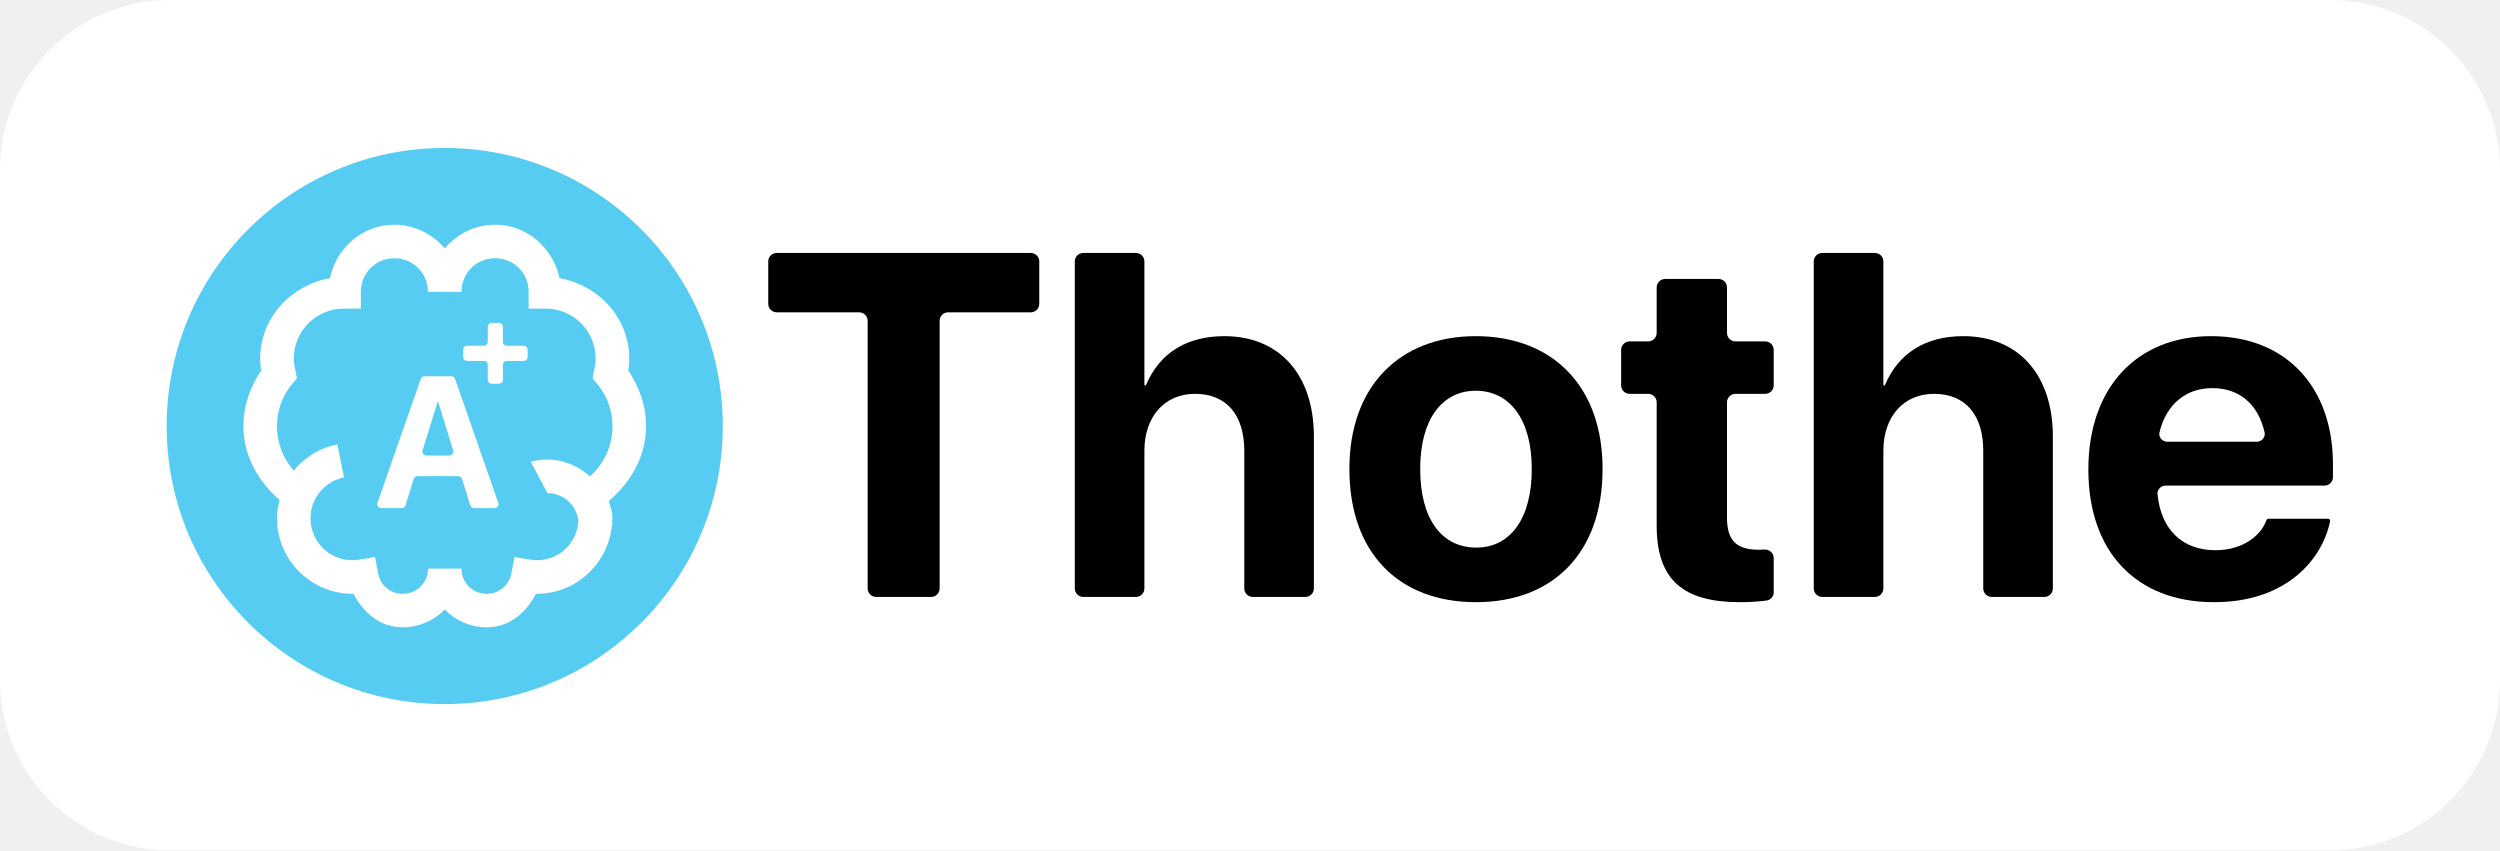
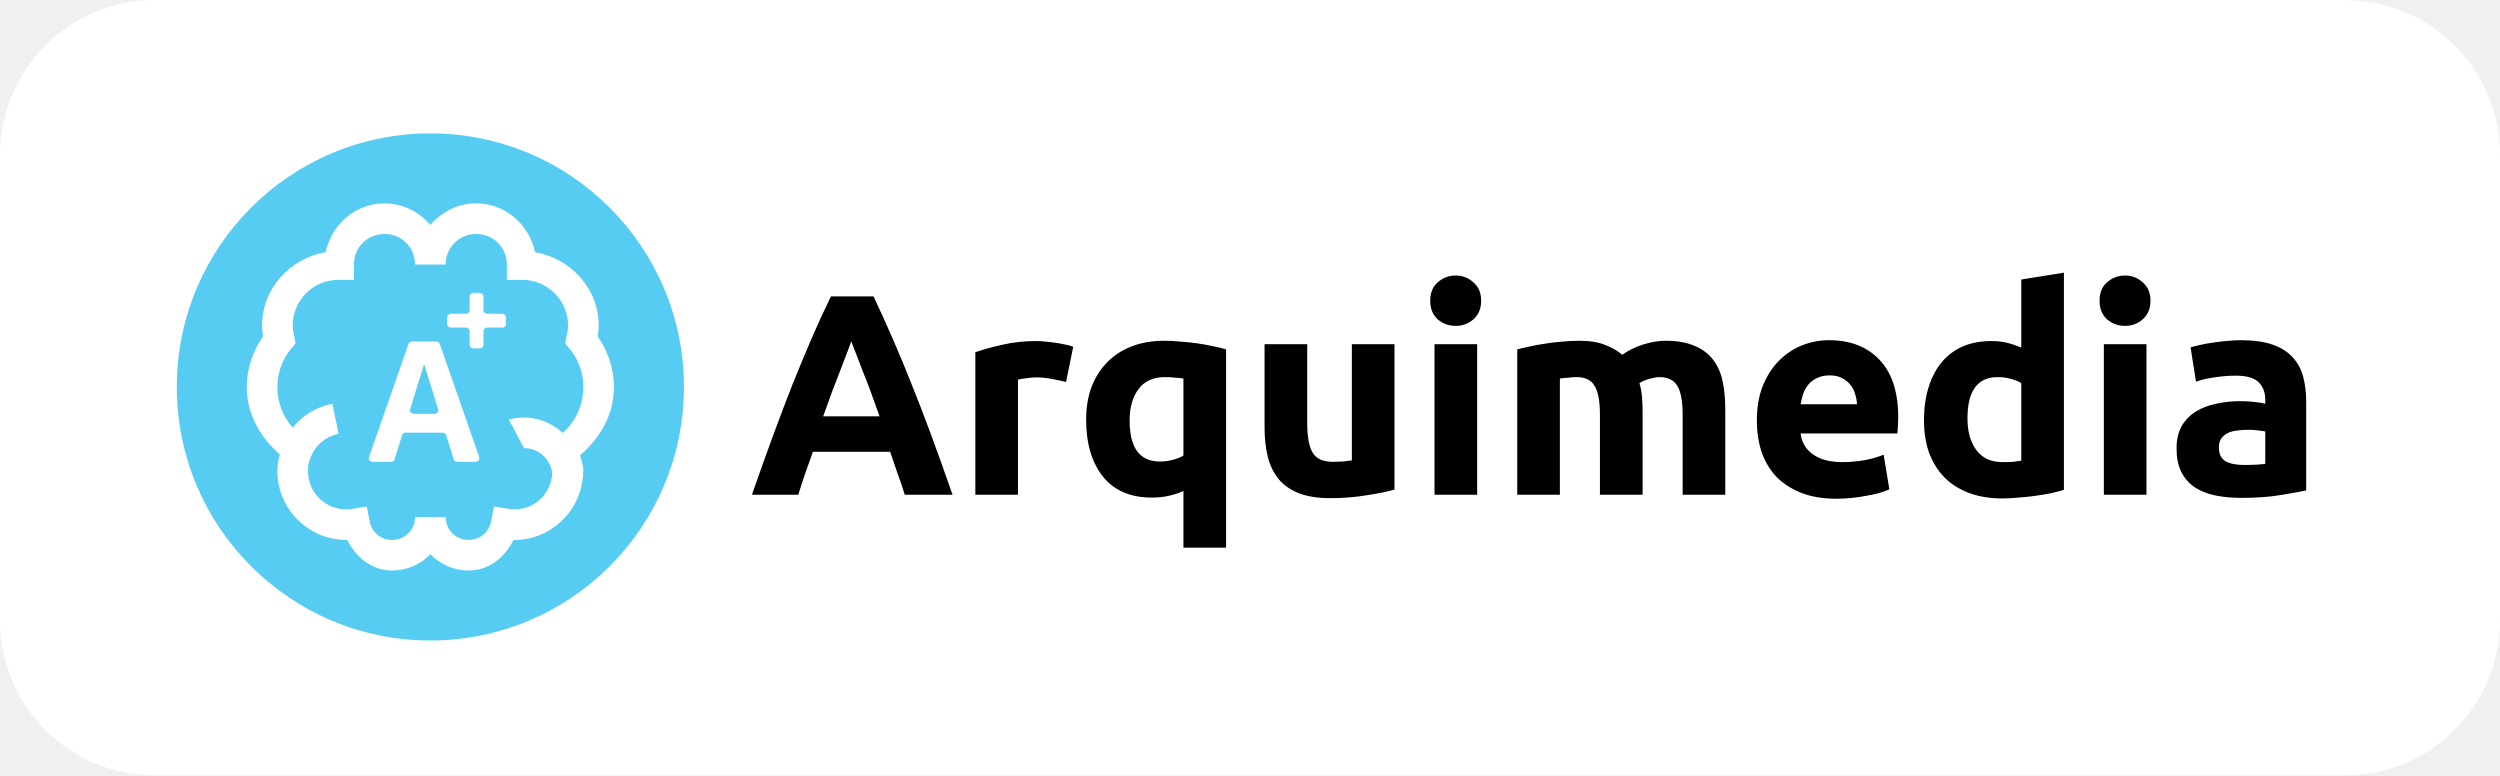
- <svg xmlns="http://www.w3.org/2000/svg" width="1470" height="500" viewBox="0 0 1470 500" fill="none">
-   <rect width="1470" height="500" rx="100" fill="white" />
-   <path d="M510.177 346C510.177 348.761 512.415 351 515.177 351H547.507C550.268 351 552.507 348.761 552.507 346V188.643C552.507 185.882 554.745 183.643 557.507 183.643H606.096C608.857 183.643 611.096 181.404 611.096 178.643V153.742C611.096 150.981 608.857 148.742 606.096 148.742H456.728C453.967 148.742 451.728 150.981 451.728 153.742V178.643C451.728 181.404 453.967 183.643 456.728 183.643H505.177C507.938 183.643 510.177 185.882 510.177 188.643V346Z" fill="black" />
-   <path d="M631.98 346C631.98 348.761 634.219 351 636.98 351H667.908C670.67 351 672.908 348.761 672.908 346V264.939C672.908 245.316 684.542 231.579 702.623 231.579C721.265 231.579 731.637 244.054 731.637 265.079V346C731.637 348.761 733.876 351 736.637 351H767.565C770.327 351 772.565 348.761 772.565 346V256.669C772.565 220.366 752.382 197.659 719.863 197.659C697.423 197.659 681.636 207.916 673.88 226.361C673.801 226.549 673.616 226.674 673.412 226.674V226.674C673.134 226.674 672.908 226.448 672.908 226.17V153.742C672.908 150.981 670.67 148.742 667.908 148.742H636.98C634.219 148.742 631.98 150.981 631.98 153.742V346Z" fill="black" />
-   <path d="M867.878 354.084C913.291 354.084 942.305 324.929 942.305 275.872V275.591C942.305 226.954 912.73 197.659 867.737 197.659C822.885 197.659 793.45 227.234 793.45 275.591V275.872C793.45 324.789 822.184 354.084 867.878 354.084ZM868.018 321.986C847.834 321.986 835.079 305.306 835.079 275.872V275.591C835.079 246.577 847.974 229.757 867.737 229.757C887.641 229.757 900.676 246.577 900.676 275.591V275.872C900.676 305.166 887.921 321.986 868.018 321.986Z" fill="black" />
-   <path d="M1023.18 354.084C1029.38 354.084 1034.55 353.641 1038.69 353.131C1041.14 352.828 1042.94 350.714 1042.94 348.242V328.133C1042.94 325.153 1040.36 322.927 1037.39 323.133C1036.38 323.203 1035.3 323.247 1034.11 323.247C1021.78 323.247 1015.47 318.482 1015.47 304.465V236.579C1015.47 233.818 1017.71 231.579 1020.47 231.579H1037.94C1040.71 231.579 1042.94 229.341 1042.94 226.579V205.743C1042.94 202.982 1040.71 200.743 1037.94 200.743H1020.47C1017.71 200.743 1015.47 198.505 1015.47 195.743V169.02C1015.47 166.258 1013.23 164.02 1010.47 164.02H979.123C976.361 164.02 974.123 166.258 974.123 169.02V195.743C974.123 198.505 971.884 200.743 969.123 200.743H958.238C955.477 200.743 953.238 202.982 953.238 205.743V226.579C953.238 229.341 955.477 231.579 958.238 231.579H969.123C971.884 231.579 974.123 233.818 974.123 236.579V308.95C974.123 341.188 989.821 354.084 1023.18 354.084Z" fill="black" />
-   <path d="M1066.49 346C1066.49 348.761 1068.73 351 1071.49 351H1102.42C1105.18 351 1107.42 348.761 1107.42 346V264.939C1107.42 245.316 1119.05 231.579 1137.13 231.579C1155.78 231.579 1166.15 244.054 1166.15 265.079V346C1166.15 348.761 1168.39 351 1171.15 351H1202.08C1204.84 351 1207.08 348.761 1207.08 346V256.669C1207.08 220.366 1186.89 197.659 1154.37 197.659C1131.93 197.659 1116.15 207.916 1108.39 226.361C1108.31 226.549 1108.13 226.674 1107.92 226.674V226.674C1107.65 226.674 1107.42 226.448 1107.42 226.17V153.742C1107.42 150.981 1105.18 148.742 1102.42 148.742H1071.49C1068.73 148.742 1066.49 150.981 1066.49 153.742V346Z" fill="black" />
-   <path d="M1301.83 354.084C1344.72 354.084 1365.46 328.714 1370.09 306.568V306.568C1370.3 305.791 1369.72 305.026 1368.91 305.026H1333.83C1333.3 305.026 1332.83 305.365 1332.66 305.867V305.867C1329.72 314.277 1319.49 323.528 1302.67 323.528C1283.31 323.528 1270.69 311.481 1268.62 290.628C1268.34 287.846 1270.62 285.543 1273.42 285.543H1366.77C1369.53 285.543 1371.77 283.304 1371.77 280.543V272.928C1371.77 227.515 1344.16 197.659 1300.15 197.659C1256.13 197.659 1227.96 228.215 1227.96 276.012V276.152C1227.96 324.228 1255.85 354.084 1301.83 354.084ZM1300.85 228.215C1316.22 228.215 1327.68 237.083 1331.57 254.192C1332.23 257.118 1329.88 259.753 1326.88 259.753H1274.45C1271.43 259.753 1269.07 257.085 1269.79 254.151C1273.87 237.378 1285.64 228.215 1300.85 228.215Z" fill="black" />
-   <circle cx="261.5" cy="250.5" r="163.5" fill="#56CCF2" />
-   <path fill-rule="evenodd" clip-rule="evenodd" d="M231.906 132.126C213.065 132.126 197.805 145.808 193.987 163.574C170.983 167.678 152.99 186.874 152.99 211.042C152.99 213.469 153.257 215.629 153.612 217.829C147.249 227.18 143.126 238.199 143.126 250.5C143.126 268.226 151.955 283.142 164.394 293.963C163.506 297.475 162.855 300.977 162.855 304.755C162.855 329.15 182.85 349.145 207.245 349.145H207.867C213.608 360.282 223.551 368.874 236.839 368.874C241.442 368.863 245.996 367.93 250.232 366.129C254.467 364.328 258.299 361.696 261.5 358.388C264.701 361.696 268.533 364.328 272.768 366.129C277.004 367.93 281.558 368.863 286.161 368.874C299.459 368.874 309.392 360.282 315.143 349.145H315.755C338.917 349.145 357.906 331.113 359.839 308.454H360.145C360.145 308.119 360.067 307.786 359.99 307.453C359.924 307.169 359.857 306.885 359.839 306.599C359.857 306.318 359.923 306.035 359.989 305.752C360.067 305.419 360.145 305.085 360.145 304.755C360.145 302.078 359.443 299.685 358.734 297.27C358.474 296.383 358.212 295.493 357.985 294.584C370.779 283.714 379.874 268.542 379.874 250.5C379.874 238.209 375.751 227.19 369.388 217.819C369.743 215.629 370.009 213.479 370.009 211.042C370.009 186.874 352.017 167.687 329.013 163.564C325.195 145.818 309.935 132.126 291.093 132.126C279.256 132.126 268.741 137.64 261.5 145.995C254.259 137.65 243.744 132.126 231.906 132.126ZM231.906 151.855C242.925 151.855 251.635 160.565 251.635 171.584H271.364C271.364 160.565 280.075 151.855 291.093 151.855C302.112 151.855 310.822 160.565 310.822 171.584V181.448H320.687C337.141 181.448 350.28 194.588 350.28 211.042C350.28 213.163 349.886 215.205 349.353 217.513L348.436 222.445L351.514 226.145C357.113 233.025 360.162 241.629 360.145 250.5C360.145 262.337 355.094 272.892 346.887 280.093C340.15 274.125 331.558 270.229 321.92 270.229C318.494 270.229 315.191 270.677 312.056 271.522L321.92 289.958C331.439 289.958 339.025 297.09 340.11 306.294C339.301 319.285 328.934 329.416 315.755 329.416C314.867 329.416 313.782 329.377 312.056 329.11L302.497 327.561L300.652 337.13C300.061 340.529 298.277 343.606 295.621 345.808C292.965 348.011 289.611 349.194 286.161 349.145C277.875 349.145 271.364 342.634 271.364 334.348H251.635C251.635 342.634 245.125 349.145 236.839 349.145C233.387 349.193 230.032 348.009 227.376 345.805C224.72 343.601 222.937 340.521 222.348 337.12L220.503 327.571L210.944 329.11C207.432 329.665 203.841 329.45 200.421 328.479C197 327.509 193.831 325.806 191.133 323.489C188.436 321.173 186.274 318.297 184.798 315.063C183.322 311.828 182.566 308.31 182.584 304.755C182.584 301.707 183.077 298.856 184.123 296.123C184.161 296.015 184.217 295.919 184.272 295.825C184.333 295.722 184.393 295.62 184.429 295.502C187.487 287.916 194.106 282.362 202.313 280.705L198.308 261.292C188.24 263.28 179.187 268.732 172.719 276.7C166.306 269.486 162.791 260.152 162.855 250.5C162.838 241.629 165.887 233.025 171.486 226.145L174.574 222.445L173.647 217.513C173.088 215.399 172.777 213.228 172.719 211.042C172.719 194.588 185.859 181.448 202.313 181.448H212.177V171.584C212.177 160.565 220.888 151.855 231.906 151.855Z" fill="white" />
-   <path d="M221.964 295.648C221.426 297.187 222.568 298.796 224.199 298.796H236.162C237.198 298.796 238.114 298.122 238.422 297.133L243.245 281.646C243.553 280.657 244.469 279.983 245.505 279.983H269.435C270.472 279.983 271.388 280.657 271.696 281.646L276.519 297.133C276.827 298.122 277.743 298.796 278.779 298.796H290.744C292.374 298.796 293.516 297.188 292.98 295.65L267.592 222.818C267.261 221.867 266.364 221.23 265.357 221.23H249.637C248.63 221.23 247.734 221.866 247.402 222.817L221.964 295.648ZM257.261 236.435C257.29 236.343 257.374 236.281 257.47 236.281V236.281C257.566 236.281 257.651 236.343 257.679 236.435L266.463 264.766C266.936 266.289 265.797 267.834 264.202 267.834H250.739C249.144 267.834 248.005 266.289 248.477 264.766L257.261 236.435Z" fill="white" />
-   <path d="M272.321 209.845C272.321 211.153 273.381 212.213 274.688 212.213H284.449C285.757 212.213 286.817 213.273 286.817 214.58V223.258C286.817 224.566 287.877 225.626 289.184 225.626H293.356C294.664 225.626 295.724 224.566 295.724 223.258V214.58C295.724 213.273 296.784 212.213 298.091 212.213H307.887C309.195 212.213 310.255 211.153 310.255 209.845V205.673C310.255 204.365 309.195 203.305 307.887 203.305H298.091C296.784 203.305 295.724 202.245 295.724 200.938V192.225C295.724 190.917 294.664 189.857 293.356 189.857H289.184C287.877 189.857 286.817 190.917 286.817 192.225V200.938C286.817 202.245 285.757 203.305 284.449 203.305H274.688C273.381 203.305 272.321 204.365 272.321 205.673V209.845Z" fill="white" />
+ <svg xmlns="http://www.w3.org/2000/svg" width="1612" height="500" viewBox="0 0 1612 500" fill="none">
+   <rect width="1612" height="500" rx="100" fill="white" />
+   <path d="M583.382 319C582.029 314.571 580.491 310.02 578.769 305.345C577.169 300.67 575.57 295.996 573.971 291.321H524.149C522.55 295.996 520.889 300.67 519.167 305.345C517.568 310.02 516.092 314.571 514.738 319H484.845C489.643 305.222 494.195 292.49 498.5 280.803C502.806 269.117 506.988 258.107 511.048 247.773C515.23 237.44 519.29 227.66 523.227 218.434C527.286 209.084 531.469 199.981 535.774 191.124H563.269C567.451 199.981 571.572 209.084 575.632 218.434C579.691 227.66 583.751 237.44 587.81 247.773C591.993 258.107 596.237 269.117 600.543 280.803C604.848 292.49 609.4 305.222 614.198 319H583.382ZM548.876 220.094C548.261 221.94 547.338 224.461 546.108 227.66C544.878 230.858 543.463 234.549 541.864 238.731C540.264 242.914 538.481 247.527 536.512 252.571C534.667 257.615 532.76 262.904 530.792 268.44H567.144C565.175 262.904 563.269 257.615 561.423 252.571C559.578 247.527 557.794 242.914 556.072 238.731C554.473 234.549 553.058 230.858 551.828 227.66C550.598 224.461 549.614 221.94 548.876 220.094ZM687.399 246.297C684.939 245.682 682.048 245.067 678.727 244.452C675.405 243.714 671.838 243.345 668.024 243.345C666.302 243.345 664.211 243.529 661.75 243.898C659.413 244.144 657.629 244.452 656.399 244.821V319H628.905V227.106C633.826 225.384 639.607 223.785 646.25 222.309C653.016 220.709 660.52 219.91 668.762 219.91C670.239 219.91 672.022 220.033 674.114 220.279C676.205 220.402 678.296 220.648 680.387 221.017C682.479 221.263 684.57 221.632 686.661 222.124C688.753 222.493 690.536 222.985 692.013 223.6L687.399 246.297ZM728.384 271.208C728.384 288.799 734.904 297.595 747.944 297.595C750.773 297.595 753.541 297.226 756.248 296.488C759.077 295.75 761.353 294.827 763.075 293.72V244.083C761.722 243.837 760 243.652 757.908 243.529C755.817 243.283 753.541 243.16 751.081 243.16C743.577 243.16 737.918 245.743 734.105 250.91C730.291 255.954 728.384 262.72 728.384 271.208ZM700.336 270.47C700.336 262.966 701.444 256.138 703.658 249.987C705.995 243.714 709.317 238.362 713.622 233.934C717.928 229.382 723.218 225.876 729.491 223.416C735.765 220.955 742.9 219.725 750.896 219.725C754.218 219.725 757.662 219.91 761.23 220.279C764.92 220.525 768.488 220.894 771.932 221.386C775.5 221.878 778.883 222.493 782.081 223.231C785.28 223.846 788.109 224.523 790.569 225.261V353.137H763.075V316.601C760 317.954 756.801 319 753.48 319.738C750.158 320.476 746.591 320.845 742.777 320.845C728.999 320.845 718.481 316.355 711.223 307.375C703.965 298.272 700.336 285.97 700.336 270.47ZM899.165 315.679C894.491 317.032 888.463 318.262 881.082 319.369C873.701 320.599 865.951 321.214 857.832 321.214C849.59 321.214 842.701 320.107 837.165 317.893C831.752 315.679 827.447 312.603 824.248 308.667C821.05 304.607 818.774 299.809 817.421 294.274C816.067 288.738 815.391 282.648 815.391 276.006V221.94H842.885V272.684C842.885 281.541 844.054 287.938 846.391 291.875C848.728 295.811 853.096 297.78 859.492 297.78C861.461 297.78 863.552 297.718 865.766 297.595C867.981 297.349 869.949 297.103 871.671 296.857V221.94H899.165V315.679ZM952.469 319H924.974V221.94H952.469V319ZM955.052 193.892C955.052 198.935 953.391 202.933 950.07 205.886C946.872 208.715 943.058 210.13 938.629 210.13C934.201 210.13 930.326 208.715 927.004 205.886C923.806 202.933 922.207 198.935 922.207 193.892C922.207 188.848 923.806 184.911 927.004 182.082C930.326 179.13 934.201 177.653 938.629 177.653C943.058 177.653 946.872 179.13 950.07 182.082C953.391 184.911 955.052 188.848 955.052 193.892ZM1031.64 267.517C1031.64 258.66 1030.47 252.386 1028.14 248.696C1025.92 245.005 1022.05 243.16 1016.51 243.16C1014.79 243.16 1013 243.283 1011.16 243.529C1009.31 243.652 1007.53 243.837 1005.81 244.083V319H978.314V225.261C980.651 224.646 983.358 224.031 986.433 223.416C989.631 222.678 992.953 222.063 996.397 221.571C999.965 220.955 1003.59 220.525 1007.28 220.279C1010.97 219.91 1014.6 219.725 1018.17 219.725C1025.18 219.725 1030.84 220.648 1035.15 222.493C1039.58 224.215 1043.21 226.307 1046.03 228.767C1049.97 225.938 1054.46 223.723 1059.51 222.124C1064.67 220.525 1069.41 219.725 1073.71 219.725C1081.46 219.725 1087.8 220.832 1092.72 223.047C1097.76 225.138 1101.76 228.152 1104.71 232.089C1107.67 236.025 1109.7 240.7 1110.8 246.112C1111.91 251.525 1112.46 257.553 1112.46 264.196V319H1084.97V267.517C1084.97 258.66 1083.8 252.386 1081.46 248.696C1079.25 245.005 1075.37 243.16 1069.84 243.16C1068.36 243.16 1066.27 243.529 1063.56 244.267C1060.98 245.005 1058.83 245.928 1057.11 247.035C1057.97 249.864 1058.52 252.878 1058.77 256.077C1059.01 259.152 1059.14 262.474 1059.14 266.041V319H1031.64V267.517ZM1132.82 271.208C1132.82 262.597 1134.11 255.093 1136.69 248.696C1139.4 242.176 1142.91 236.763 1147.21 232.458C1151.52 228.152 1156.44 224.892 1161.97 222.678C1167.63 220.463 1173.41 219.356 1179.32 219.356C1193.1 219.356 1203.98 223.6 1211.98 232.089C1219.98 240.454 1223.97 252.817 1223.97 269.178C1223.97 270.777 1223.91 272.561 1223.79 274.529C1223.67 276.375 1223.54 278.035 1223.42 279.512H1161.05C1161.67 285.17 1164.31 289.66 1168.98 292.982C1173.66 296.303 1179.93 297.964 1187.81 297.964C1192.85 297.964 1197.77 297.534 1202.57 296.672C1207.49 295.688 1211.49 294.52 1214.56 293.166L1218.25 315.494C1216.78 316.232 1214.81 316.97 1212.35 317.708C1209.89 318.446 1207.12 319.062 1204.04 319.554C1201.09 320.169 1197.89 320.661 1194.45 321.03C1191 321.399 1187.56 321.583 1184.12 321.583C1175.38 321.583 1167.75 320.292 1161.23 317.708C1154.84 315.125 1149.49 311.619 1145.18 307.19C1141 302.639 1137.86 297.288 1135.77 291.137C1133.8 284.986 1132.82 278.343 1132.82 271.208ZM1197.4 260.69C1197.28 258.353 1196.85 256.077 1196.11 253.863C1195.5 251.648 1194.45 249.68 1192.97 247.958C1191.62 246.235 1189.84 244.821 1187.62 243.714C1185.53 242.606 1182.89 242.053 1179.69 242.053C1176.61 242.053 1173.97 242.606 1171.75 243.714C1169.54 244.698 1167.69 246.051 1166.22 247.773C1164.74 249.495 1163.57 251.525 1162.71 253.863C1161.97 256.077 1161.42 258.353 1161.05 260.69H1197.4ZM1268.63 269.732C1268.63 278.22 1270.53 285.047 1274.35 290.214C1278.16 295.381 1283.82 297.964 1291.32 297.964C1293.78 297.964 1296.06 297.903 1298.15 297.78C1300.24 297.534 1301.96 297.288 1303.32 297.041V247.035C1301.59 245.928 1299.32 245.005 1296.49 244.267C1293.78 243.529 1291.01 243.16 1288.19 243.16C1275.15 243.16 1268.63 252.017 1268.63 269.732ZM1330.81 315.863C1328.35 316.601 1325.52 317.339 1322.32 318.077C1319.12 318.692 1315.74 319.246 1312.17 319.738C1308.73 320.23 1305.16 320.599 1301.47 320.845C1297.9 321.214 1294.46 321.399 1291.14 321.399C1283.14 321.399 1276.01 320.23 1269.73 317.893C1263.46 315.556 1258.17 312.234 1253.86 307.928C1249.56 303.5 1246.24 298.21 1243.9 292.059C1241.69 285.785 1240.58 278.773 1240.58 271.023C1240.58 263.15 1241.56 256.077 1243.53 249.803C1245.5 243.406 1248.33 237.993 1252.02 233.565C1255.71 229.136 1260.2 225.753 1265.49 223.416C1270.9 221.078 1277.05 219.91 1283.94 219.91C1287.75 219.91 1291.14 220.279 1294.09 221.017C1297.17 221.755 1300.24 222.801 1303.32 224.154V180.237L1330.81 175.808V315.863ZM1384.05 319H1356.56V221.94H1384.05V319ZM1386.63 193.892C1386.63 198.935 1384.97 202.933 1381.65 205.886C1378.45 208.715 1374.64 210.13 1370.21 210.13C1365.78 210.13 1361.91 208.715 1358.58 205.886C1355.39 202.933 1353.79 198.935 1353.79 193.892C1353.79 188.848 1355.39 184.911 1358.58 182.082C1361.91 179.13 1365.78 177.653 1370.21 177.653C1374.64 177.653 1378.45 179.13 1381.65 182.082C1384.97 184.911 1386.63 188.848 1386.63 193.892ZM1446.98 299.809C1449.69 299.809 1452.27 299.748 1454.73 299.625C1457.19 299.502 1459.16 299.317 1460.64 299.071V278.22C1459.53 277.974 1457.87 277.728 1455.66 277.482C1453.44 277.236 1451.41 277.113 1449.57 277.113C1446.98 277.113 1444.52 277.297 1442.19 277.666C1439.97 277.912 1438 278.466 1436.28 279.327C1434.56 280.188 1433.21 281.357 1432.22 282.833C1431.24 284.309 1430.75 286.154 1430.75 288.369C1430.75 292.674 1432.16 295.688 1434.99 297.411C1437.94 299.01 1441.94 299.809 1446.98 299.809ZM1444.77 219.356C1452.89 219.356 1459.65 220.279 1465.07 222.124C1470.48 223.969 1474.79 226.614 1477.98 230.059C1481.31 233.503 1483.64 237.686 1485 242.606C1486.35 247.527 1487.03 253.001 1487.03 259.029V316.232C1483.09 317.093 1477.62 318.077 1470.6 319.185C1463.59 320.415 1455.1 321.03 1445.14 321.03C1438.86 321.03 1433.14 320.476 1427.98 319.369C1422.93 318.262 1418.57 316.478 1414.88 314.018C1411.19 311.434 1408.36 308.113 1406.39 304.053C1404.42 299.994 1403.44 295.012 1403.44 289.107C1403.44 283.448 1404.54 278.65 1406.76 274.714C1409.09 270.777 1412.17 267.64 1415.98 265.303C1419.8 262.966 1424.16 261.305 1429.09 260.321C1434.01 259.214 1439.11 258.66 1444.4 258.66C1447.97 258.66 1451.11 258.845 1453.81 259.214C1456.64 259.46 1458.92 259.829 1460.64 260.321V257.738C1460.64 253.063 1459.22 249.311 1456.39 246.481C1453.57 243.652 1448.64 242.237 1441.63 242.237C1436.96 242.237 1432.34 242.606 1427.79 243.345C1423.24 243.96 1419.31 244.882 1415.98 246.112L1412.48 223.969C1414.08 223.477 1416.05 222.985 1418.38 222.493C1420.84 221.878 1423.49 221.386 1426.32 221.017C1429.15 220.525 1432.1 220.156 1435.17 219.91C1438.37 219.541 1441.57 219.356 1444.77 219.356Z" fill="black" />
+   <circle cx="277.5" cy="249.5" r="163.5" fill="#56CCF2" />
+   <path fill-rule="evenodd" clip-rule="evenodd" d="M247.906 131.126C229.065 131.126 213.805 144.808 209.987 162.574C186.983 166.678 168.99 185.874 168.99 210.042C168.99 212.469 169.257 214.629 169.612 216.829C163.249 226.18 159.126 237.199 159.126 249.5C159.126 267.226 167.955 282.142 180.394 292.963C179.506 296.475 178.855 299.977 178.855 303.755C178.855 328.15 198.85 348.145 223.245 348.145H223.867C229.608 359.282 239.551 367.874 252.839 367.874C257.442 367.863 261.996 366.93 266.232 365.129C270.467 363.328 274.299 360.696 277.5 357.388C280.701 360.696 284.533 363.328 288.768 365.129C293.004 366.93 297.558 367.863 302.161 367.874C315.459 367.874 325.392 359.282 331.143 348.145H331.755C354.917 348.145 373.906 330.113 375.839 307.454H376.145C376.145 307.119 376.067 306.786 375.99 306.453C375.924 306.169 375.857 305.885 375.839 305.599C375.857 305.318 375.923 305.035 375.989 304.752C376.067 304.419 376.145 304.085 376.145 303.755C376.145 301.078 375.443 298.685 374.734 296.27C374.474 295.383 374.212 294.493 373.985 293.584C386.779 282.714 395.874 267.542 395.874 249.5C395.874 237.209 391.751 226.19 385.388 216.819C385.743 214.629 386.009 212.479 386.009 210.042C386.009 185.874 368.017 166.687 345.013 162.564C341.195 144.818 325.935 131.126 307.093 131.126C295.256 131.126 284.741 136.64 277.5 144.995C270.259 136.65 259.744 131.126 247.906 131.126ZM247.906 150.855C258.925 150.855 267.635 159.565 267.635 170.584H287.364C287.364 159.565 296.075 150.855 307.093 150.855C318.112 150.855 326.822 159.565 326.822 170.584V180.448H336.687C353.141 180.448 366.28 193.588 366.28 210.042C366.28 212.163 365.886 214.205 365.353 216.513L364.436 221.445L367.514 225.145C373.113 232.025 376.162 240.629 376.145 249.5C376.145 261.337 371.094 271.892 362.887 279.093C356.15 273.125 347.558 269.229 337.92 269.229C334.494 269.229 331.191 269.677 328.056 270.522L337.92 288.958C347.439 288.958 355.025 296.09 356.11 305.294C355.301 318.285 344.934 328.416 331.755 328.416C330.867 328.416 329.782 328.377 328.056 328.11L318.497 326.561L316.652 336.13C316.061 339.529 314.277 342.606 311.621 344.808C308.965 347.011 305.611 348.194 302.161 348.145C293.875 348.145 287.364 341.634 287.364 333.348H267.635C267.635 341.634 261.125 348.145 252.839 348.145C249.387 348.193 246.032 347.009 243.376 344.805C240.72 342.601 238.937 339.521 238.348 336.12L236.503 326.571L226.944 328.11C223.432 328.665 219.841 328.45 216.421 327.479C213 326.509 209.831 324.806 207.133 322.489C204.436 320.173 202.274 317.297 200.798 314.063C199.322 310.828 198.566 307.31 198.584 303.755C198.584 300.707 199.077 297.856 200.123 295.123C200.161 295.015 200.217 294.919 200.272 294.825C200.333 294.722 200.393 294.62 200.429 294.502C203.487 286.916 210.106 281.362 218.313 279.705L214.308 260.292C204.24 262.28 195.187 267.732 188.719 275.7C182.306 268.486 178.791 259.152 178.855 249.5C178.838 240.629 181.887 232.025 187.486 225.145L190.574 221.445L189.647 216.513C189.088 214.399 188.777 212.228 188.719 210.042C188.719 193.588 201.859 180.448 218.313 180.448H228.177V170.584C228.177 159.565 236.888 150.855 247.906 150.855Z" fill="white" />
+   <path d="M237.964 294.648C237.426 296.187 238.568 297.796 240.199 297.796H252.162C253.198 297.796 254.114 297.122 254.422 296.133L259.245 280.646C259.553 279.657 260.469 278.983 261.505 278.983H285.435C286.472 278.983 287.388 279.657 287.696 280.646L292.519 296.133C292.827 297.122 293.743 297.796 294.779 297.796H306.744C308.374 297.796 309.516 296.188 308.98 294.65L283.592 221.818C283.261 220.867 282.364 220.23 281.357 220.23H265.637C264.63 220.23 263.734 220.866 263.402 221.817L237.964 294.648ZM273.261 235.435C273.29 235.343 273.374 235.281 273.47 235.281V235.281C273.566 235.281 273.651 235.343 273.679 235.435L282.463 263.766C282.936 265.289 281.797 266.834 280.202 266.834H266.739C265.144 266.834 264.005 265.289 264.477 263.766L273.261 235.435Z" fill="white" />
+   <path d="M288.321 208.845C288.321 210.153 289.381 211.213 290.688 211.213H300.449C301.757 211.213 302.817 212.273 302.817 213.58V222.258C302.817 223.566 303.877 224.626 305.184 224.626H309.356C310.664 224.626 311.724 223.566 311.724 222.258V213.58C311.724 212.273 312.784 211.213 314.091 211.213H323.887C325.195 211.213 326.255 210.153 326.255 208.845V204.673C326.255 203.365 325.195 202.305 323.887 202.305H314.091C312.784 202.305 311.724 201.245 311.724 199.938V191.225C311.724 189.917 310.664 188.857 309.356 188.857H305.184C303.877 188.857 302.817 189.917 302.817 191.225V199.938C302.817 201.245 301.757 202.305 300.449 202.305H290.688C289.381 202.305 288.321 203.365 288.321 204.673V208.845Z" fill="white" />
</svg>
